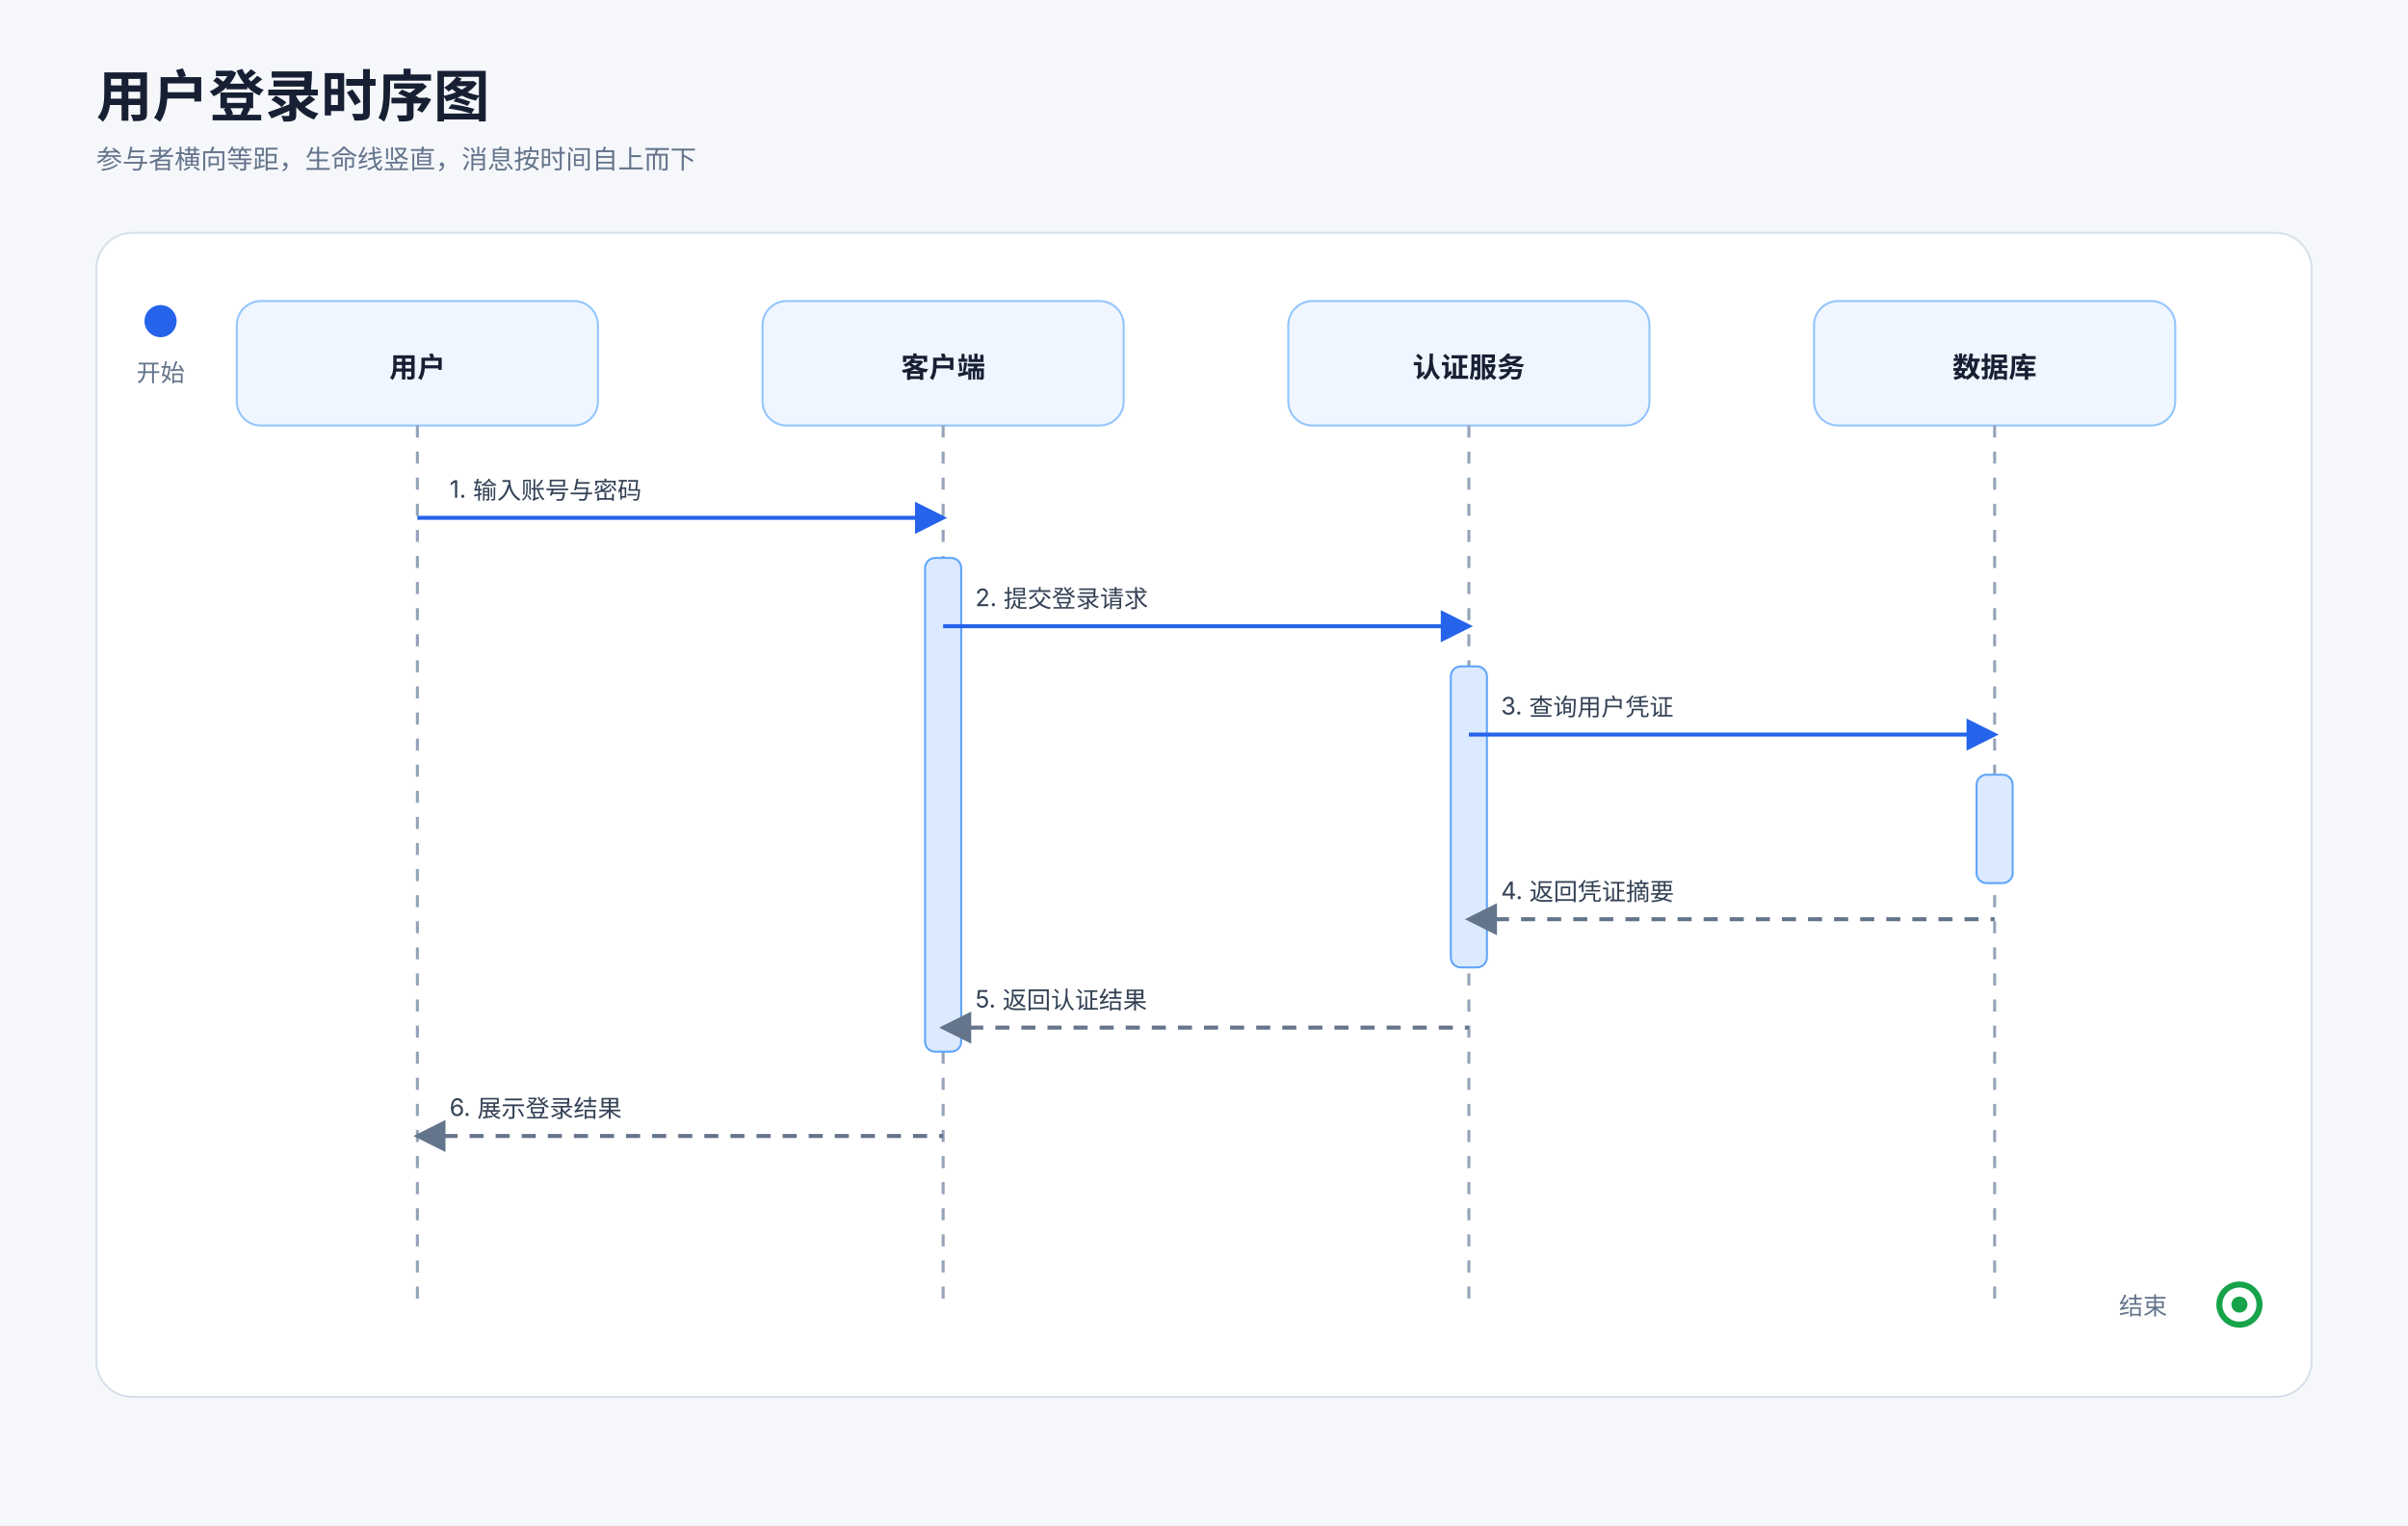
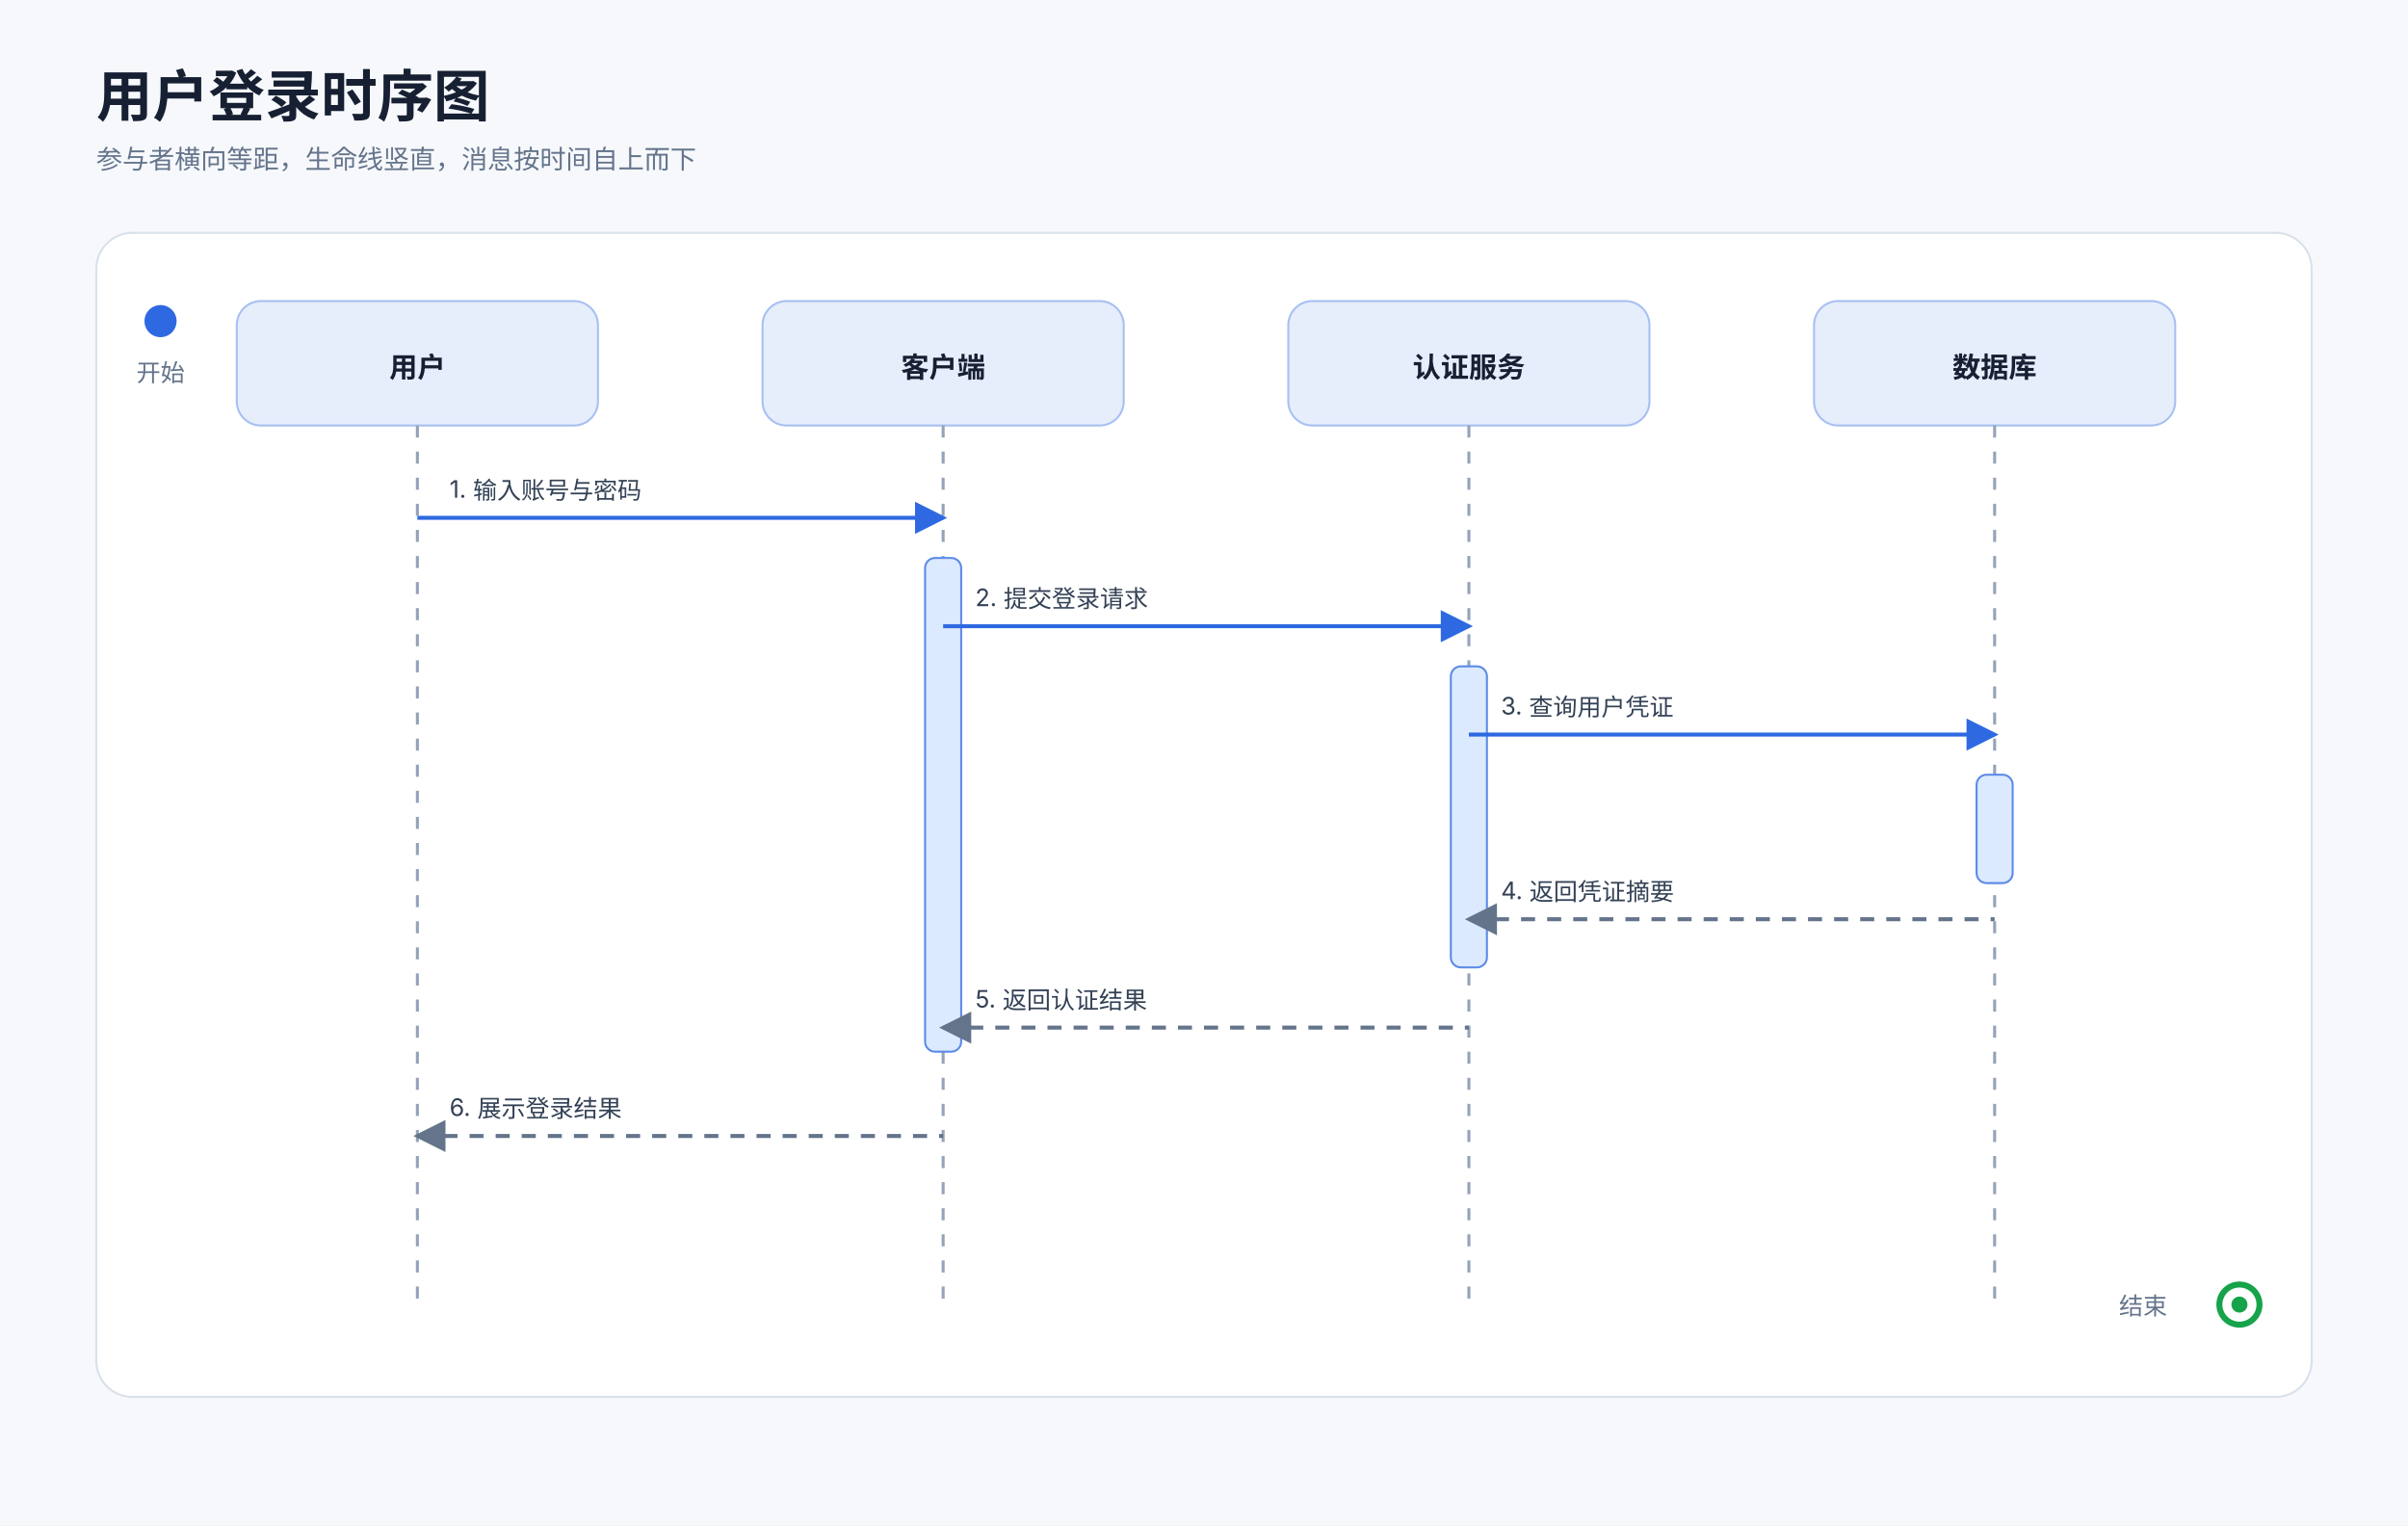
<svg xmlns="http://www.w3.org/2000/svg" width="1200" height="760" viewBox="0 0 1200 760" role="img" aria-labelledby="title desc" font-family="Inter, Noto Sans SC, Microsoft YaHei, Arial, sans-serif">
  <defs>
    <marker id="arrow" markerWidth="8" markerHeight="8" refX="7" refY="4" orient="auto">
-       <path d="M0 0L8 4L0 8Z" fill="#2563EB" />
+       <path d="M0 0L8 4L0 8Z" fill="#2E69E1" />
    </marker>
    <marker id="return-arrow" markerWidth="8" markerHeight="8" refX="1" refY="4" orient="auto">
      <path d="M8 0L0 4L8 8Z" fill="#64748B" />
    </marker>
  </defs>
-   <rect width="1200" height="760" fill="#F5F7FB" />
+   <rect width="1200" height="760" fill="#F6F8FB" />
  <text x="48" y="58" font-size="28" font-weight="700" fill="#172033">用户登录时序图</text>
  <text x="48" y="84" font-size="13" fill="#64748B">参与者横向等距，生命线竖直，消息按时间自上而下</text>
-   <rect x="48" y="116" width="1104" height="580" rx="18" fill="#FFFFFF" stroke="#D7E0EA" />
-   <circle id="sequence-start" cx="80" cy="160" r="8" fill="#2563EB" />
+   <rect x="48" y="116" width="1104" height="580" rx="18" fill="#FFFFFF" stroke="#D8E1EA" />
+   <circle id="sequence-start" cx="80" cy="160" r="8" fill="#2E69E1" />
  <text x="80" y="190" font-size="12" fill="#64748B" text-anchor="middle">开始</text>
-   <g fill="#EFF6FF" stroke="#93C5FD">
+   <g fill="#E6EDFB" stroke="#A7C0F2">
    <rect id="participant-user" data-role="node" x="118" y="150" width="180" height="62" rx="12" />
    <rect id="participant-client" data-role="node" x="380" y="150" width="180" height="62" rx="12" />
    <rect id="participant-auth" data-role="node" x="642" y="150" width="180" height="62" rx="12" />
    <rect id="participant-db" data-role="node" x="904" y="150" width="180" height="62" rx="12" />
  </g>
  <g text-anchor="middle" fill="#172033" font-size="14" font-weight="600">
    <text x="208" y="188">用户</text>
    <text x="470" y="188">客户端</text>
    <text x="732" y="188">认证服务</text>
    <text x="994" y="188">数据库</text>
  </g>
  <g stroke="#94A3B8" stroke-width="1.5" stroke-dasharray="6 7">
    <line id="lifeline-user" data-role="lifeline" x1="208" y1="212" x2="208" y2="650" />
    <line id="lifeline-client" data-role="lifeline" x1="470" y1="212" x2="470" y2="650" />
    <line id="lifeline-auth" data-role="lifeline" x1="732" y1="212" x2="732" y2="650" />
    <line id="lifeline-db" data-role="lifeline" x1="994" y1="212" x2="994" y2="650" />
  </g>
-   <g fill="#DBEAFE" stroke="#60A5FA">
+   <g fill="#DBEAFE" stroke="#5C8AE8">
    <rect x="461" y="278" width="18" height="246" rx="5" />
    <rect x="723" y="332" width="18" height="150" rx="5" />
    <rect x="985" y="386" width="18" height="54" rx="5" />
  </g>
-   <g fill="none" stroke="#2563EB" stroke-width="2" marker-end="url(#arrow)">
+   <g fill="none" stroke="#2E69E1" stroke-width="2" marker-end="url(#arrow)">
    <line id="message-1" data-role="edge" x1="208" y1="258" x2="470" y2="258" />
    <line id="message-2" data-role="edge" x1="470" y1="312" x2="732" y2="312" />
    <line id="message-3" data-role="edge" x1="732" y1="366" x2="994" y2="366" />
  </g>
  <g fill="none" stroke="#64748B" stroke-width="2" stroke-dasharray="7 6" marker-start="url(#return-arrow)">
    <line id="return-1" data-role="edge" x1="732" y1="458" x2="994" y2="458" />
    <line id="return-2" data-role="edge" x1="470" y1="512" x2="732" y2="512" />
    <line id="return-3" data-role="edge" x1="208" y1="566" x2="470" y2="566" />
  </g>
  <g font-size="12" fill="#334155">
    <text x="224" y="248">1. 输入账号与密码</text>
    <text x="486" y="302">2. 提交登录请求</text>
    <text x="748" y="356">3. 查询用户凭证</text>
    <text x="748" y="448">4. 返回凭证摘要</text>
    <text x="486" y="502">5. 返回认证结果</text>
    <text x="224" y="556">6. 展示登录结果</text>
  </g>
  <circle id="sequence-end" cx="1116" cy="650" r="10" fill="#FFFFFF" stroke="#16A34A" stroke-width="3" />
  <circle cx="1116" cy="650" r="4" fill="#16A34A" />
  <text x="1080" y="655" font-size="12" fill="#64748B" text-anchor="end">结束</text>
</svg>
